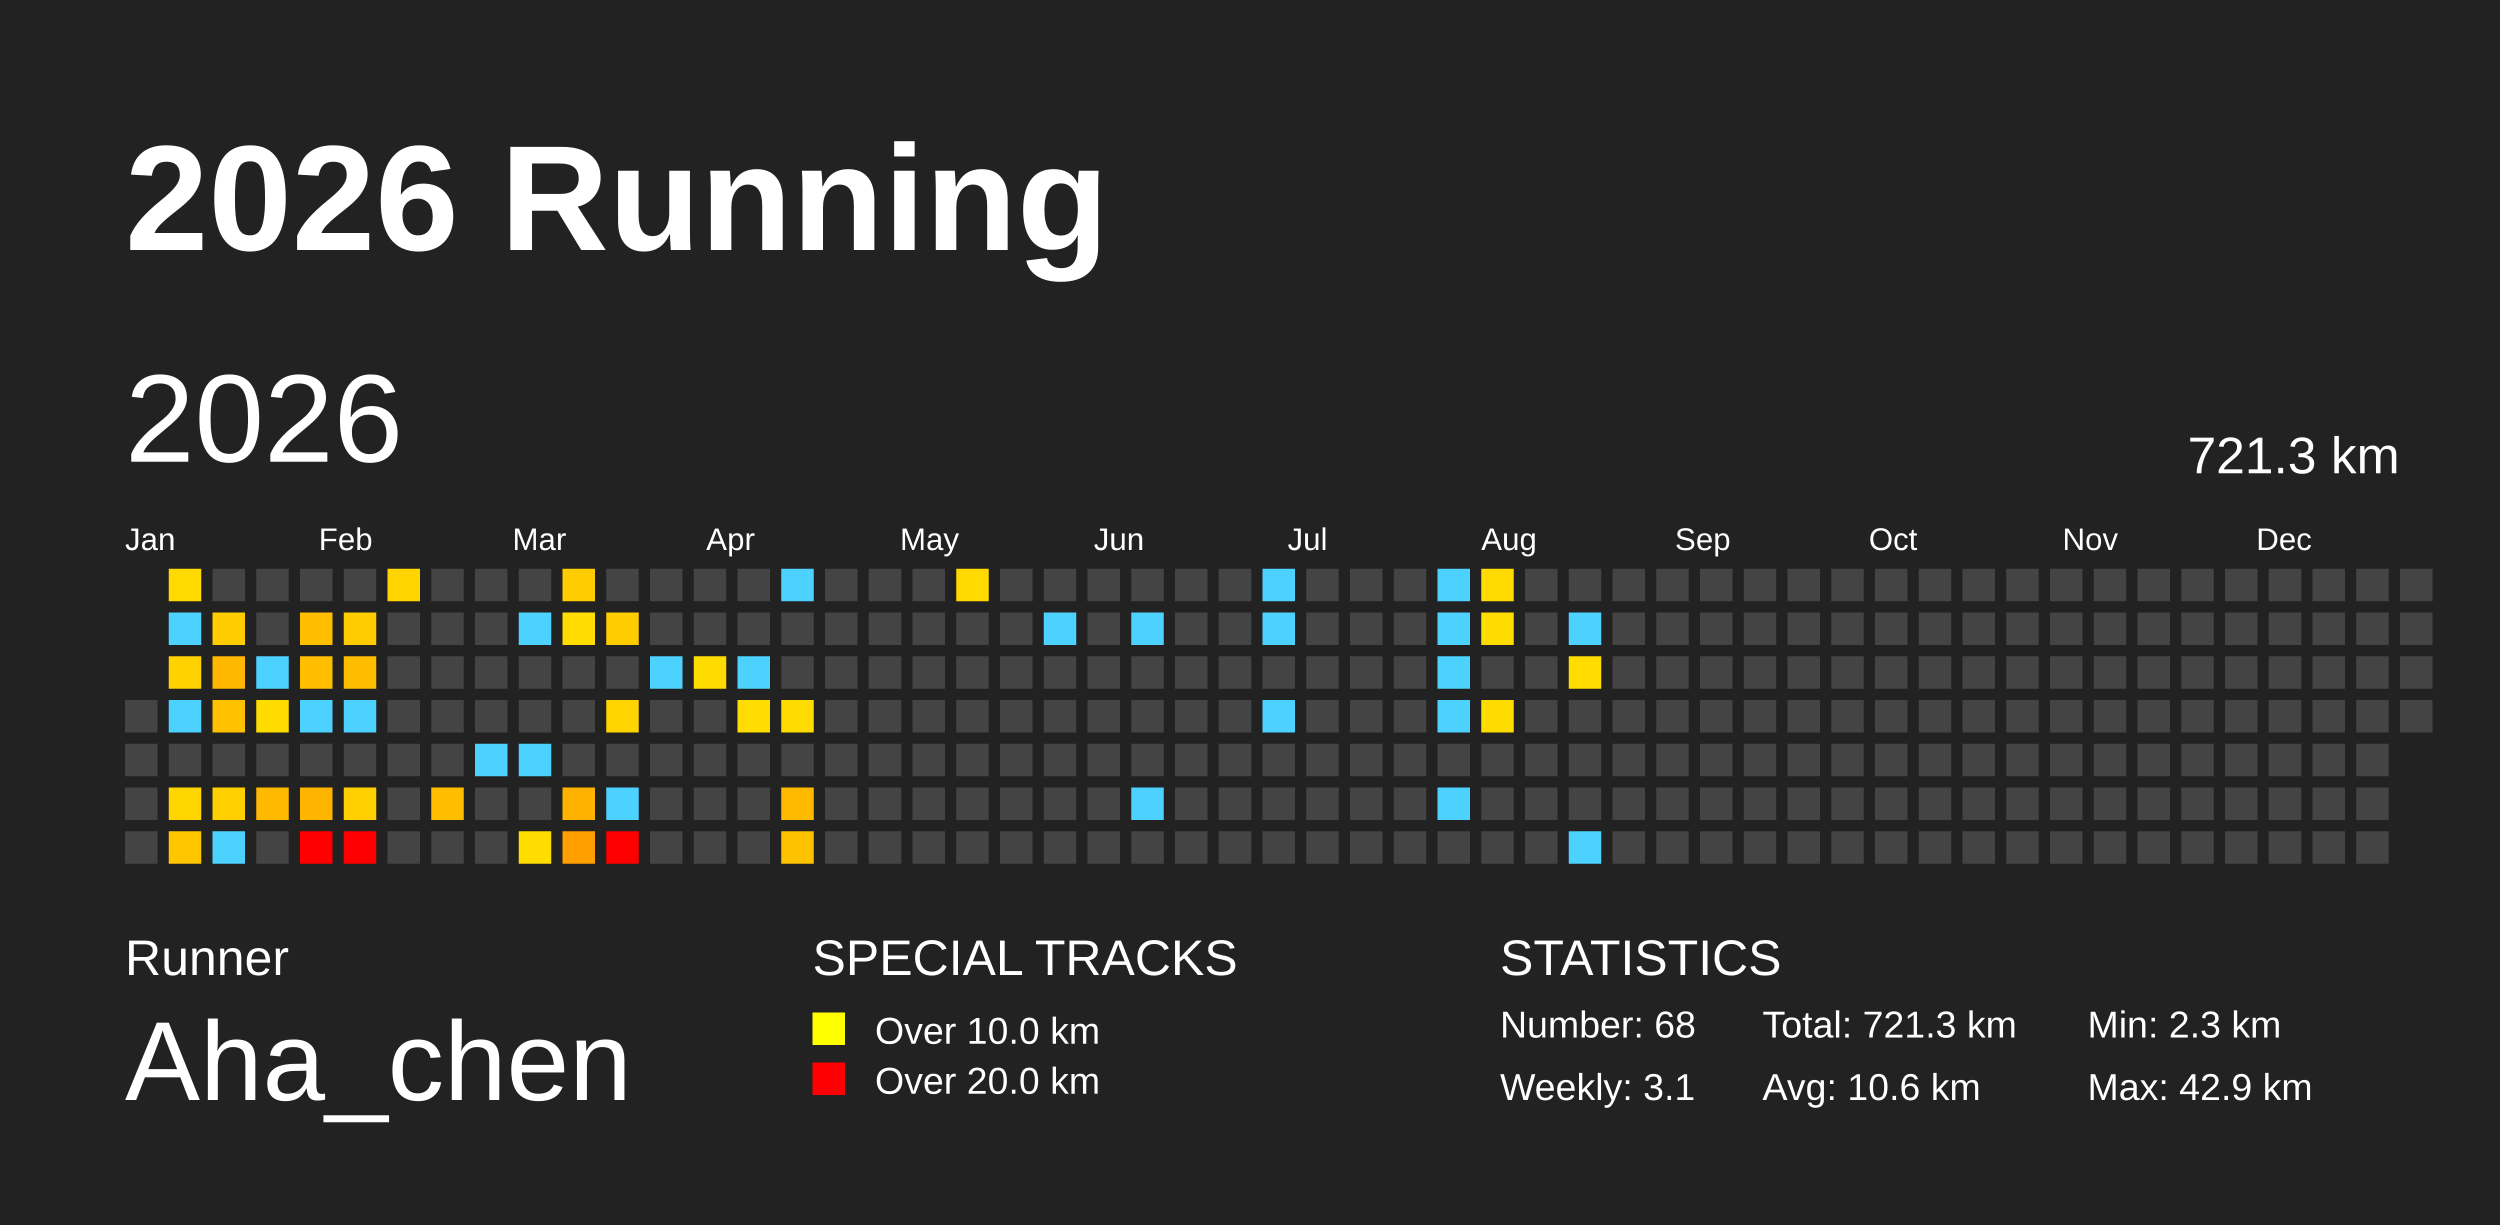
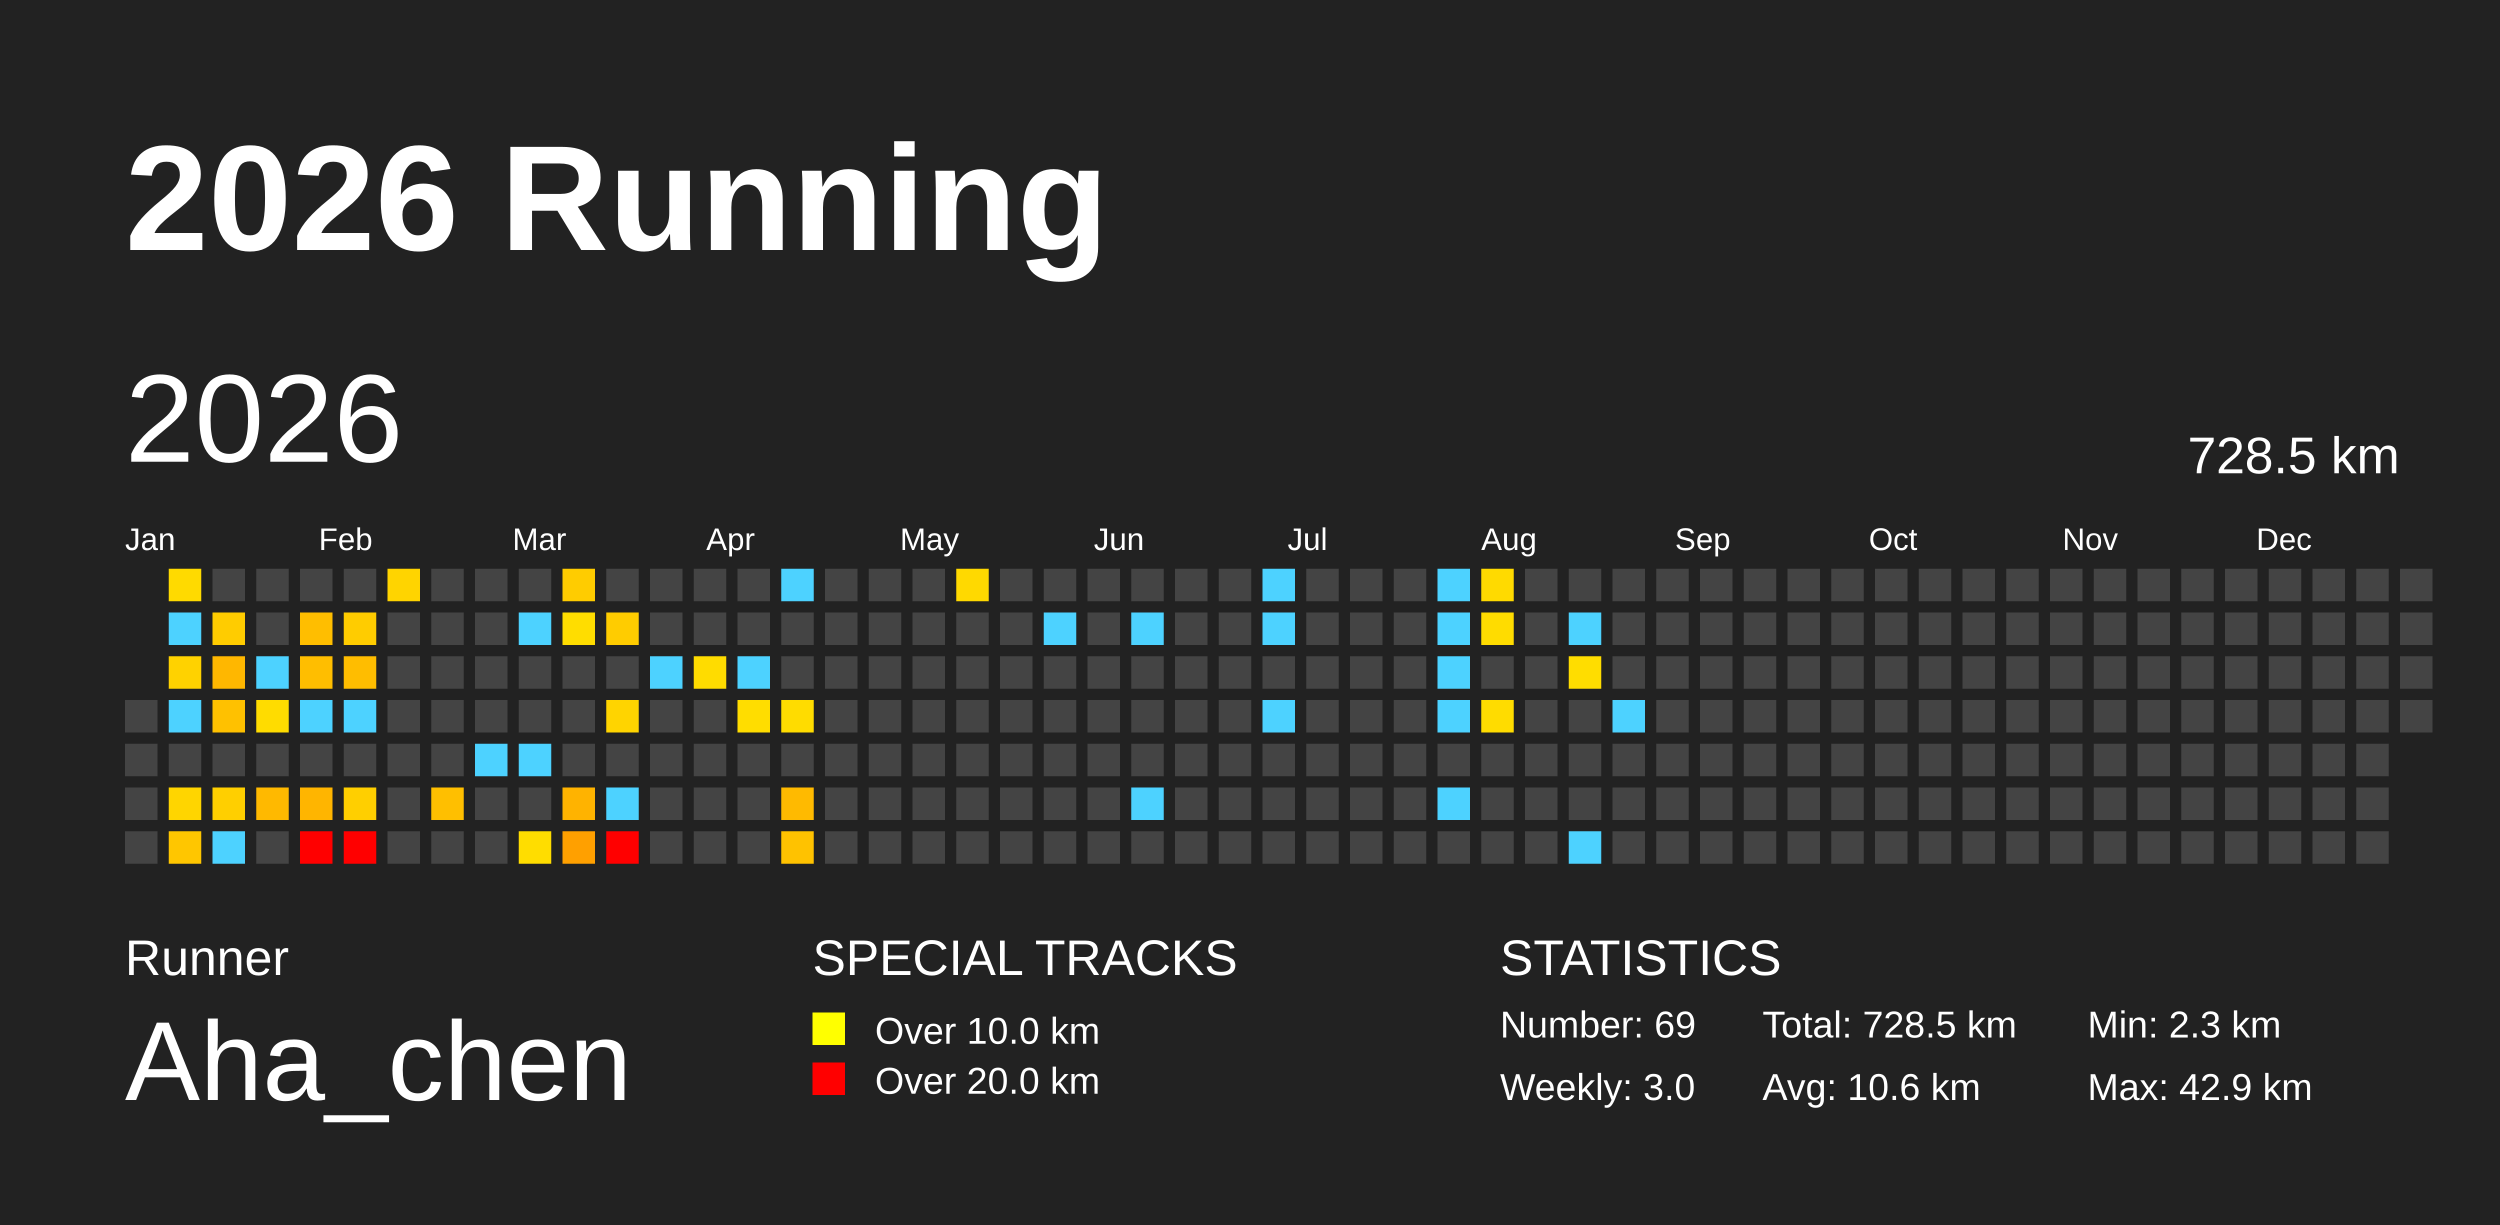
<svg xmlns="http://www.w3.org/2000/svg" baseProfile="full" height="98mm" version="1.1" viewBox="0,0,200,98" width="200mm">
  <defs />
  <rect fill="#222222" height="98" width="200" x="0" y="0" />
  <text fill="#FFFFFF" style="font-size:12px; font-family:Arial; font-weight:bold;" x="10" y="20">2026 Running</text>
  <text fill="#FFFFFF" style="font-size:4px; font-family:Arial" x="10" y="78">Runner</text>
  <text fill="#FFFFFF" style="font-size:9px; font-family:Arial" x="10" y="88">Aha_chen</text>
  <text fill="#FFFFFF" style="font-size:4px; font-family:Arial" x="65" y="78">SPECIAL TRACKS</text>
  <rect fill="yellow" height="2.6" width="2.6" x="65" y="81" />
  <text fill="#FFFFFF" style="font-size:3px; font-family:Arial" x="70" y="83.5">Over 10.0 km</text>
  <rect fill="red" height="2.6" width="2.6" x="65" y="85" />
  <text fill="#FFFFFF" style="font-size:3px; font-family:Arial" x="70" y="87.5">Over 20.0 km</text>
  <text fill="#FFFFFF" style="font-size:4px; font-family:Arial" x="120" y="78">STATISTICS</text>
-   <text fill="#FFFFFF" style="font-size:3px; font-family:Arial" x="120" y="83">Number: 68</text>
-   <text fill="#FFFFFF" style="font-size:3px; font-family:Arial" x="120" y="88">Weekly: 3.1</text>
-   <text fill="#FFFFFF" style="font-size:3px; font-family:Arial" x="141" y="83">Total: 721.3 km</text>
+   <text fill="#FFFFFF" style="font-size:3px; font-family:Arial" x="120" y="83">Number: 69</text>
+   <text fill="#FFFFFF" style="font-size:3px; font-family:Arial" x="120" y="88">Weekly: 3.0</text>
+   <text fill="#FFFFFF" style="font-size:3px; font-family:Arial" x="141" y="83">Total: 728.5 km</text>
  <text fill="#FFFFFF" style="font-size:3px; font-family:Arial" x="141" y="88">Avg: 10.6 km</text>
  <text fill="#FFFFFF" style="font-size:3px; font-family:Arial" x="167" y="83">Min: 2.3 km</text>
  <text fill="#FFFFFF" style="font-size:3px; font-family:Arial" x="167" y="88">Max: 42.9 km</text>
  <text dominant-baseline="hanging" fill="#FFFFFF" style="font-size:10.0px; font-family:Arial;" x="10" y="30">2026</text>
-   <text dominant-baseline="hanging" fill="#FFFFFF" style="font-size:4.125px; font-family:Arial;" x="175" y="35">721.3 km</text>
+   <text dominant-baseline="hanging" fill="#FFFFFF" style="font-size:4.125px; font-family:Arial;" x="175" y="35">728.5 km</text>
  <text fill="#FFFFFF" style="font-size:2.5px; font-family:Arial" x="10.0" y="44">Jan</text>
  <text fill="#FFFFFF" style="font-size:2.5px; font-family:Arial" x="25.5" y="44">Feb</text>
  <text fill="#FFFFFF" style="font-size:2.5px; font-family:Arial" x="41.0" y="44">Mar</text>
  <text fill="#FFFFFF" style="font-size:2.5px; font-family:Arial" x="56.5" y="44">Apr</text>
  <text fill="#FFFFFF" style="font-size:2.5px; font-family:Arial" x="72.0" y="44">May</text>
  <text fill="#FFFFFF" style="font-size:2.5px; font-family:Arial" x="87.5" y="44">Jun</text>
  <text fill="#FFFFFF" style="font-size:2.5px; font-family:Arial" x="103.0" y="44">Jul</text>
  <text fill="#FFFFFF" style="font-size:2.5px; font-family:Arial" x="118.5" y="44">Aug</text>
  <text fill="#FFFFFF" style="font-size:2.5px; font-family:Arial" x="134.0" y="44">Sep</text>
  <text fill="#FFFFFF" style="font-size:2.5px; font-family:Arial" x="149.5" y="44">Oct</text>
  <text fill="#FFFFFF" style="font-size:2.5px; font-family:Arial" x="165.0" y="44">Nov</text>
  <text fill="#FFFFFF" style="font-size:2.5px; font-family:Arial" x="180.5" y="44">Dec</text>
  <rect fill="#444444" height="2.6" width="2.6" x="10.0" y="56.0" />
  <rect fill="#444444" height="2.6" width="2.6" x="10.0" y="59.5" />
  <rect fill="#444444" height="2.6" width="2.6" x="10.0" y="63.0" />
  <rect fill="#444444" height="2.6" width="2.6" x="10.0" y="66.5" />
  <rect fill="#ffda00" height="2.6" width="2.6" x="13.5" y="45.5" />
  <rect fill="#4dd2ff" height="2.6" width="2.6" x="13.5" y="49.0" />
  <rect fill="#ffd200" height="2.6" width="2.6" x="13.5" y="52.5" />
  <rect fill="#4dd2ff" height="2.6" width="2.6" x="13.5" y="56.0" />
  <rect fill="#444444" height="2.6" width="2.6" x="13.5" y="59.5" />
  <rect fill="#ffd500" height="2.6" width="2.6" x="13.5" y="63.0" />
  <rect fill="#ffc600" height="2.6" width="2.6" x="13.5" y="66.5" />
  <rect fill="#444444" height="2.6" width="2.6" x="17.0" y="45.5" />
  <rect fill="#ffcc00" height="2.6" width="2.6" x="17.0" y="49.0" />
  <rect fill="#ffb700" height="2.6" width="2.6" x="17.0" y="52.5" />
  <rect fill="#ffc100" height="2.6" width="2.6" x="17.0" y="56.0" />
  <rect fill="#444444" height="2.6" width="2.6" x="17.0" y="59.5" />
  <rect fill="#ffcf00" height="2.6" width="2.6" x="17.0" y="63.0" />
  <rect fill="#4dd2ff" height="2.6" width="2.6" x="17.0" y="66.5" />
  <rect fill="#444444" height="2.6" width="2.6" x="20.5" y="45.5" />
  <rect fill="#444444" height="2.6" width="2.6" x="20.5" y="49.0" />
  <rect fill="#4dd2ff" height="2.6" width="2.6" x="20.5" y="52.5" />
  <rect fill="#ffdc00" height="2.6" width="2.6" x="20.5" y="56.0" />
  <rect fill="#444444" height="2.6" width="2.6" x="20.5" y="59.5" />
  <rect fill="#ffb900" height="2.6" width="2.6" x="20.5" y="63.0" />
  <rect fill="#444444" height="2.6" width="2.6" x="20.5" y="66.5" />
  <rect fill="#444444" height="2.6" width="2.6" x="24.0" y="45.5" />
  <rect fill="#ffbe00" height="2.6" width="2.6" x="24.0" y="49.0" />
  <rect fill="#ffbe00" height="2.6" width="2.6" x="24.0" y="52.5" />
  <rect fill="#4dd2ff" height="2.6" width="2.6" x="24.0" y="56.0" />
  <rect fill="#444444" height="2.6" width="2.6" x="24.0" y="59.5" />
  <rect fill="#ffb500" height="2.6" width="2.6" x="24.0" y="63.0" />
  <rect fill="red" height="2.6" width="2.6" x="24.0" y="66.5" />
  <rect fill="#444444" height="2.6" width="2.6" x="27.5" y="45.5" />
  <rect fill="#ffcc00" height="2.6" width="2.6" x="27.5" y="49.0" />
  <rect fill="#ffbd00" height="2.6" width="2.6" x="27.5" y="52.5" />
  <rect fill="#4dd2ff" height="2.6" width="2.6" x="27.5" y="56.0" />
  <rect fill="#444444" height="2.6" width="2.6" x="27.5" y="59.5" />
  <rect fill="#ffcf00" height="2.6" width="2.6" x="27.5" y="63.0" />
  <rect fill="red" height="2.6" width="2.6" x="27.5" y="66.5" />
  <rect fill="#ffd400" height="2.6" width="2.6" x="31.0" y="45.5" />
  <rect fill="#444444" height="2.6" width="2.6" x="31.0" y="49.0" />
  <rect fill="#444444" height="2.6" width="2.6" x="31.0" y="52.5" />
  <rect fill="#444444" height="2.6" width="2.6" x="31.0" y="56.0" />
  <rect fill="#444444" height="2.6" width="2.6" x="31.0" y="59.5" />
  <rect fill="#444444" height="2.6" width="2.6" x="31.0" y="63.0" />
  <rect fill="#444444" height="2.6" width="2.6" x="31.0" y="66.5" />
  <rect fill="#444444" height="2.6" width="2.6" x="34.5" y="45.5" />
  <rect fill="#444444" height="2.6" width="2.6" x="34.5" y="49.0" />
  <rect fill="#444444" height="2.6" width="2.6" x="34.5" y="52.5" />
  <rect fill="#444444" height="2.6" width="2.6" x="34.5" y="56.0" />
  <rect fill="#444444" height="2.6" width="2.6" x="34.5" y="59.5" />
  <rect fill="#ffbf00" height="2.6" width="2.6" x="34.5" y="63.0" />
  <rect fill="#444444" height="2.6" width="2.6" x="34.5" y="66.5" />
  <rect fill="#444444" height="2.6" width="2.6" x="38.0" y="45.5" />
  <rect fill="#444444" height="2.6" width="2.6" x="38.0" y="49.0" />
  <rect fill="#444444" height="2.6" width="2.6" x="38.0" y="52.5" />
  <rect fill="#444444" height="2.6" width="2.6" x="38.0" y="56.0" />
  <rect fill="#4dd2ff" height="2.6" width="2.6" x="38.0" y="59.5" />
  <rect fill="#444444" height="2.6" width="2.6" x="38.0" y="63.0" />
  <rect fill="#444444" height="2.6" width="2.6" x="38.0" y="66.5" />
  <rect fill="#444444" height="2.6" width="2.6" x="41.5" y="45.5" />
  <rect fill="#4dd2ff" height="2.6" width="2.6" x="41.5" y="49.0" />
  <rect fill="#444444" height="2.6" width="2.6" x="41.5" y="52.5" />
  <rect fill="#444444" height="2.6" width="2.6" x="41.5" y="56.0" />
  <rect fill="#4dd2ff" height="2.6" width="2.6" x="41.5" y="59.5" />
  <rect fill="#444444" height="2.6" width="2.6" x="41.5" y="63.0" />
  <rect fill="#ffdd00" height="2.6" width="2.6" x="41.5" y="66.5" />
  <rect fill="#ffcc00" height="2.6" width="2.6" x="45.0" y="45.5" />
  <rect fill="#ffdd00" height="2.6" width="2.6" x="45.0" y="49.0" />
  <rect fill="#444444" height="2.6" width="2.6" x="45.0" y="52.5" />
  <rect fill="#444444" height="2.6" width="2.6" x="45.0" y="56.0" />
  <rect fill="#444444" height="2.6" width="2.6" x="45.0" y="59.5" />
  <rect fill="#ffb300" height="2.6" width="2.6" x="45.0" y="63.0" />
  <rect fill="#ffa000" height="2.6" width="2.6" x="45.0" y="66.5" />
  <rect fill="#444444" height="2.6" width="2.6" x="48.5" y="45.5" />
  <rect fill="#ffcc00" height="2.6" width="2.6" x="48.5" y="49.0" />
  <rect fill="#444444" height="2.6" width="2.6" x="48.5" y="52.5" />
  <rect fill="#ffd400" height="2.6" width="2.6" x="48.5" y="56.0" />
  <rect fill="#444444" height="2.6" width="2.6" x="48.5" y="59.5" />
  <rect fill="#4dd2ff" height="2.6" width="2.6" x="48.5" y="63.0" />
  <rect fill="red" height="2.6" width="2.6" x="48.5" y="66.5" />
  <rect fill="#444444" height="2.6" width="2.6" x="52.0" y="45.5" />
  <rect fill="#444444" height="2.6" width="2.6" x="52.0" y="49.0" />
  <rect fill="#4dd2ff" height="2.6" width="2.6" x="52.0" y="52.5" />
  <rect fill="#444444" height="2.6" width="2.6" x="52.0" y="56.0" />
  <rect fill="#444444" height="2.6" width="2.6" x="52.0" y="59.5" />
  <rect fill="#444444" height="2.6" width="2.6" x="52.0" y="63.0" />
  <rect fill="#444444" height="2.6" width="2.6" x="52.0" y="66.5" />
  <rect fill="#444444" height="2.6" width="2.6" x="55.5" y="45.5" />
  <rect fill="#444444" height="2.6" width="2.6" x="55.5" y="49.0" />
  <rect fill="#ffdc00" height="2.6" width="2.6" x="55.5" y="52.5" />
  <rect fill="#444444" height="2.6" width="2.6" x="55.5" y="56.0" />
  <rect fill="#444444" height="2.6" width="2.6" x="55.5" y="59.5" />
  <rect fill="#444444" height="2.6" width="2.6" x="55.5" y="63.0" />
  <rect fill="#444444" height="2.6" width="2.6" x="55.5" y="66.5" />
  <rect fill="#444444" height="2.6" width="2.6" x="59.0" y="45.5" />
  <rect fill="#444444" height="2.6" width="2.6" x="59.0" y="49.0" />
  <rect fill="#4dd2ff" height="2.6" width="2.6" x="59.0" y="52.5" />
  <rect fill="#ffdd00" height="2.6" width="2.6" x="59.0" y="56.0" />
  <rect fill="#444444" height="2.6" width="2.6" x="59.0" y="59.5" />
  <rect fill="#444444" height="2.6" width="2.6" x="59.0" y="63.0" />
  <rect fill="#444444" height="2.6" width="2.6" x="59.0" y="66.5" />
  <rect fill="#4dd2ff" height="2.6" width="2.6" x="62.5" y="45.5" />
  <rect fill="#444444" height="2.6" width="2.6" x="62.5" y="49.0" />
  <rect fill="#444444" height="2.6" width="2.6" x="62.5" y="52.5" />
  <rect fill="#ffdc00" height="2.6" width="2.6" x="62.5" y="56.0" />
  <rect fill="#444444" height="2.6" width="2.6" x="62.5" y="59.5" />
  <rect fill="#ffba00" height="2.6" width="2.6" x="62.5" y="63.0" />
  <rect fill="#ffc200" height="2.6" width="2.6" x="62.5" y="66.5" />
  <rect fill="#444444" height="2.6" width="2.6" x="66.0" y="45.5" />
  <rect fill="#444444" height="2.6" width="2.6" x="66.0" y="49.0" />
  <rect fill="#444444" height="2.6" width="2.6" x="66.0" y="52.5" />
  <rect fill="#444444" height="2.6" width="2.6" x="66.0" y="56.0" />
  <rect fill="#444444" height="2.6" width="2.6" x="66.0" y="59.5" />
  <rect fill="#444444" height="2.6" width="2.6" x="66.0" y="63.0" />
  <rect fill="#444444" height="2.6" width="2.6" x="66.0" y="66.5" />
  <rect fill="#444444" height="2.6" width="2.6" x="69.5" y="45.5" />
  <rect fill="#444444" height="2.6" width="2.6" x="69.5" y="49.0" />
  <rect fill="#444444" height="2.6" width="2.6" x="69.5" y="52.5" />
  <rect fill="#444444" height="2.6" width="2.6" x="69.5" y="56.0" />
  <rect fill="#444444" height="2.6" width="2.6" x="69.5" y="59.5" />
  <rect fill="#444444" height="2.6" width="2.6" x="69.5" y="63.0" />
  <rect fill="#444444" height="2.6" width="2.6" x="69.5" y="66.5" />
  <rect fill="#444444" height="2.6" width="2.6" x="73.0" y="45.5" />
  <rect fill="#444444" height="2.6" width="2.6" x="73.0" y="49.0" />
  <rect fill="#444444" height="2.6" width="2.6" x="73.0" y="52.5" />
  <rect fill="#444444" height="2.6" width="2.6" x="73.0" y="56.0" />
  <rect fill="#444444" height="2.6" width="2.6" x="73.0" y="59.5" />
  <rect fill="#444444" height="2.6" width="2.6" x="73.0" y="63.0" />
  <rect fill="#444444" height="2.6" width="2.6" x="73.0" y="66.5" />
  <rect fill="#ffd900" height="2.6" width="2.6" x="76.5" y="45.5" />
  <rect fill="#444444" height="2.6" width="2.6" x="76.5" y="49.0" />
  <rect fill="#444444" height="2.6" width="2.6" x="76.5" y="52.5" />
  <rect fill="#444444" height="2.6" width="2.6" x="76.5" y="56.0" />
  <rect fill="#444444" height="2.6" width="2.6" x="76.5" y="59.5" />
  <rect fill="#444444" height="2.6" width="2.6" x="76.5" y="63.0" />
  <rect fill="#444444" height="2.6" width="2.6" x="76.5" y="66.5" />
  <rect fill="#444444" height="2.6" width="2.6" x="80.0" y="45.5" />
  <rect fill="#444444" height="2.6" width="2.6" x="80.0" y="49.0" />
  <rect fill="#444444" height="2.6" width="2.6" x="80.0" y="52.5" />
  <rect fill="#444444" height="2.6" width="2.6" x="80.0" y="56.0" />
  <rect fill="#444444" height="2.6" width="2.6" x="80.0" y="59.5" />
  <rect fill="#444444" height="2.6" width="2.6" x="80.0" y="63.0" />
  <rect fill="#444444" height="2.6" width="2.6" x="80.0" y="66.5" />
  <rect fill="#444444" height="2.6" width="2.6" x="83.5" y="45.5" />
  <rect fill="#4dd2ff" height="2.6" width="2.6" x="83.5" y="49.0" />
  <rect fill="#444444" height="2.6" width="2.6" x="83.5" y="52.5" />
  <rect fill="#444444" height="2.6" width="2.6" x="83.5" y="56.0" />
  <rect fill="#444444" height="2.6" width="2.6" x="83.5" y="59.5" />
  <rect fill="#444444" height="2.6" width="2.6" x="83.5" y="63.0" />
  <rect fill="#444444" height="2.6" width="2.6" x="83.5" y="66.5" />
  <rect fill="#444444" height="2.6" width="2.6" x="87.0" y="45.5" />
  <rect fill="#444444" height="2.6" width="2.6" x="87.0" y="49.0" />
  <rect fill="#444444" height="2.6" width="2.6" x="87.0" y="52.5" />
  <rect fill="#444444" height="2.6" width="2.6" x="87.0" y="56.0" />
  <rect fill="#444444" height="2.6" width="2.6" x="87.0" y="59.5" />
  <rect fill="#444444" height="2.6" width="2.6" x="87.0" y="63.0" />
  <rect fill="#444444" height="2.6" width="2.6" x="87.0" y="66.5" />
  <rect fill="#444444" height="2.6" width="2.6" x="90.5" y="45.5" />
  <rect fill="#4dd2ff" height="2.6" width="2.6" x="90.5" y="49.0" />
  <rect fill="#444444" height="2.6" width="2.6" x="90.5" y="52.5" />
  <rect fill="#444444" height="2.6" width="2.6" x="90.5" y="56.0" />
  <rect fill="#444444" height="2.6" width="2.6" x="90.5" y="59.5" />
  <rect fill="#4dd2ff" height="2.6" width="2.6" x="90.5" y="63.0" />
  <rect fill="#444444" height="2.6" width="2.6" x="90.5" y="66.5" />
  <rect fill="#444444" height="2.6" width="2.6" x="94.0" y="45.5" />
  <rect fill="#444444" height="2.6" width="2.6" x="94.0" y="49.0" />
  <rect fill="#444444" height="2.6" width="2.6" x="94.0" y="52.5" />
  <rect fill="#444444" height="2.6" width="2.6" x="94.0" y="56.0" />
  <rect fill="#444444" height="2.6" width="2.6" x="94.0" y="59.5" />
  <rect fill="#444444" height="2.6" width="2.6" x="94.0" y="63.0" />
  <rect fill="#444444" height="2.6" width="2.6" x="94.0" y="66.5" />
  <rect fill="#444444" height="2.6" width="2.6" x="97.5" y="45.5" />
  <rect fill="#444444" height="2.6" width="2.6" x="97.5" y="49.0" />
  <rect fill="#444444" height="2.6" width="2.6" x="97.5" y="52.5" />
  <rect fill="#444444" height="2.6" width="2.6" x="97.5" y="56.0" />
  <rect fill="#444444" height="2.6" width="2.6" x="97.5" y="59.5" />
  <rect fill="#444444" height="2.6" width="2.6" x="97.5" y="63.0" />
  <rect fill="#444444" height="2.6" width="2.6" x="97.5" y="66.5" />
  <rect fill="#4dd2ff" height="2.6" width="2.6" x="101.0" y="45.5" />
  <rect fill="#4dd2ff" height="2.6" width="2.6" x="101.0" y="49.0" />
  <rect fill="#444444" height="2.6" width="2.6" x="101.0" y="52.5" />
  <rect fill="#4dd2ff" height="2.6" width="2.6" x="101.0" y="56.0" />
  <rect fill="#444444" height="2.6" width="2.6" x="101.0" y="59.5" />
  <rect fill="#444444" height="2.6" width="2.6" x="101.0" y="63.0" />
  <rect fill="#444444" height="2.6" width="2.6" x="101.0" y="66.5" />
  <rect fill="#444444" height="2.6" width="2.6" x="104.5" y="45.5" />
  <rect fill="#444444" height="2.6" width="2.6" x="104.5" y="49.0" />
  <rect fill="#444444" height="2.6" width="2.6" x="104.5" y="52.5" />
  <rect fill="#444444" height="2.6" width="2.6" x="104.5" y="56.0" />
  <rect fill="#444444" height="2.6" width="2.6" x="104.5" y="59.5" />
  <rect fill="#444444" height="2.6" width="2.6" x="104.5" y="63.0" />
  <rect fill="#444444" height="2.6" width="2.6" x="104.5" y="66.5" />
  <rect fill="#444444" height="2.6" width="2.6" x="108.0" y="45.5" />
  <rect fill="#444444" height="2.6" width="2.6" x="108.0" y="49.0" />
  <rect fill="#444444" height="2.6" width="2.6" x="108.0" y="52.5" />
  <rect fill="#444444" height="2.6" width="2.6" x="108.0" y="56.0" />
  <rect fill="#444444" height="2.6" width="2.6" x="108.0" y="59.5" />
  <rect fill="#444444" height="2.6" width="2.6" x="108.0" y="63.0" />
  <rect fill="#444444" height="2.6" width="2.6" x="108.0" y="66.5" />
  <rect fill="#444444" height="2.6" width="2.6" x="111.5" y="45.5" />
  <rect fill="#444444" height="2.6" width="2.6" x="111.5" y="49.0" />
  <rect fill="#444444" height="2.6" width="2.6" x="111.5" y="52.5" />
  <rect fill="#444444" height="2.6" width="2.6" x="111.5" y="56.0" />
  <rect fill="#444444" height="2.6" width="2.6" x="111.5" y="59.5" />
  <rect fill="#444444" height="2.6" width="2.6" x="111.5" y="63.0" />
  <rect fill="#444444" height="2.6" width="2.6" x="111.5" y="66.5" />
  <rect fill="#4dd2ff" height="2.6" width="2.6" x="115.0" y="45.5" />
  <rect fill="#4dd2ff" height="2.6" width="2.6" x="115.0" y="49.0" />
  <rect fill="#4dd2ff" height="2.6" width="2.6" x="115.0" y="52.5" />
  <rect fill="#4dd2ff" height="2.6" width="2.6" x="115.0" y="56.0" />
  <rect fill="#444444" height="2.6" width="2.6" x="115.0" y="59.5" />
  <rect fill="#4dd2ff" height="2.6" width="2.6" x="115.0" y="63.0" />
  <rect fill="#444444" height="2.6" width="2.6" x="115.0" y="66.5" />
  <rect fill="#ffda00" height="2.6" width="2.6" x="118.5" y="45.5" />
  <rect fill="#ffdc00" height="2.6" width="2.6" x="118.5" y="49.0" />
  <rect fill="#444444" height="2.6" width="2.6" x="118.5" y="52.5" />
  <rect fill="#ffdc00" height="2.6" width="2.6" x="118.5" y="56.0" />
  <rect fill="#444444" height="2.6" width="2.6" x="118.5" y="59.5" />
  <rect fill="#444444" height="2.6" width="2.6" x="118.5" y="63.0" />
  <rect fill="#444444" height="2.6" width="2.6" x="118.5" y="66.5" />
  <rect fill="#444444" height="2.6" width="2.6" x="122.0" y="45.5" />
  <rect fill="#444444" height="2.6" width="2.6" x="122.0" y="49.0" />
  <rect fill="#444444" height="2.6" width="2.6" x="122.0" y="52.5" />
  <rect fill="#444444" height="2.6" width="2.6" x="122.0" y="56.0" />
  <rect fill="#444444" height="2.6" width="2.6" x="122.0" y="59.5" />
  <rect fill="#444444" height="2.6" width="2.6" x="122.0" y="63.0" />
  <rect fill="#444444" height="2.6" width="2.6" x="122.0" y="66.5" />
  <rect fill="#444444" height="2.6" width="2.6" x="125.5" y="45.5" />
  <rect fill="#4dd2ff" height="2.6" width="2.6" x="125.5" y="49.0" />
  <rect fill="#ffdd00" height="2.6" width="2.6" x="125.5" y="52.5" />
  <rect fill="#444444" height="2.6" width="2.6" x="125.5" y="56.0" />
  <rect fill="#444444" height="2.6" width="2.6" x="125.5" y="59.5" />
  <rect fill="#444444" height="2.6" width="2.6" x="125.5" y="63.0" />
  <rect fill="#4dd2ff" height="2.6" width="2.6" x="125.5" y="66.5" />
  <rect fill="#444444" height="2.6" width="2.6" x="129.0" y="45.5" />
  <rect fill="#444444" height="2.6" width="2.6" x="129.0" y="49.0" />
  <rect fill="#444444" height="2.6" width="2.6" x="129.0" y="52.5" />
-   <rect fill="#444444" height="2.6" width="2.6" x="129.0" y="56.0" />
+   <rect fill="#4dd2ff" height="2.6" width="2.6" x="129.0" y="56.0" />
  <rect fill="#444444" height="2.6" width="2.6" x="129.0" y="59.5" />
  <rect fill="#444444" height="2.6" width="2.6" x="129.0" y="63.0" />
  <rect fill="#444444" height="2.6" width="2.6" x="129.0" y="66.5" />
  <rect fill="#444444" height="2.6" width="2.6" x="132.5" y="45.5" />
  <rect fill="#444444" height="2.6" width="2.6" x="132.5" y="49.0" />
  <rect fill="#444444" height="2.6" width="2.6" x="132.5" y="52.5" />
  <rect fill="#444444" height="2.6" width="2.6" x="132.5" y="56.0" />
  <rect fill="#444444" height="2.6" width="2.6" x="132.5" y="59.5" />
  <rect fill="#444444" height="2.6" width="2.6" x="132.5" y="63.0" />
  <rect fill="#444444" height="2.6" width="2.6" x="132.5" y="66.5" />
  <rect fill="#444444" height="2.6" width="2.6" x="136.0" y="45.5" />
  <rect fill="#444444" height="2.6" width="2.6" x="136.0" y="49.0" />
  <rect fill="#444444" height="2.6" width="2.6" x="136.0" y="52.5" />
  <rect fill="#444444" height="2.6" width="2.6" x="136.0" y="56.0" />
  <rect fill="#444444" height="2.6" width="2.6" x="136.0" y="59.5" />
  <rect fill="#444444" height="2.6" width="2.6" x="136.0" y="63.0" />
  <rect fill="#444444" height="2.6" width="2.6" x="136.0" y="66.5" />
  <rect fill="#444444" height="2.6" width="2.6" x="139.5" y="45.5" />
  <rect fill="#444444" height="2.6" width="2.6" x="139.5" y="49.0" />
  <rect fill="#444444" height="2.6" width="2.6" x="139.5" y="52.5" />
  <rect fill="#444444" height="2.6" width="2.6" x="139.5" y="56.0" />
  <rect fill="#444444" height="2.6" width="2.6" x="139.5" y="59.5" />
  <rect fill="#444444" height="2.6" width="2.6" x="139.5" y="63.0" />
  <rect fill="#444444" height="2.6" width="2.6" x="139.5" y="66.5" />
  <rect fill="#444444" height="2.6" width="2.6" x="143.0" y="45.5" />
  <rect fill="#444444" height="2.6" width="2.6" x="143.0" y="49.0" />
  <rect fill="#444444" height="2.6" width="2.6" x="143.0" y="52.5" />
  <rect fill="#444444" height="2.6" width="2.6" x="143.0" y="56.0" />
  <rect fill="#444444" height="2.6" width="2.6" x="143.0" y="59.5" />
  <rect fill="#444444" height="2.6" width="2.6" x="143.0" y="63.0" />
  <rect fill="#444444" height="2.6" width="2.6" x="143.0" y="66.5" />
  <rect fill="#444444" height="2.6" width="2.6" x="146.5" y="45.5" />
  <rect fill="#444444" height="2.6" width="2.6" x="146.5" y="49.0" />
  <rect fill="#444444" height="2.6" width="2.6" x="146.5" y="52.5" />
  <rect fill="#444444" height="2.6" width="2.6" x="146.5" y="56.0" />
  <rect fill="#444444" height="2.6" width="2.6" x="146.5" y="59.5" />
  <rect fill="#444444" height="2.6" width="2.6" x="146.5" y="63.0" />
  <rect fill="#444444" height="2.6" width="2.6" x="146.5" y="66.5" />
  <rect fill="#444444" height="2.6" width="2.6" x="150.0" y="45.5" />
  <rect fill="#444444" height="2.6" width="2.6" x="150.0" y="49.0" />
  <rect fill="#444444" height="2.6" width="2.6" x="150.0" y="52.5" />
  <rect fill="#444444" height="2.6" width="2.6" x="150.0" y="56.0" />
  <rect fill="#444444" height="2.6" width="2.6" x="150.0" y="59.5" />
  <rect fill="#444444" height="2.6" width="2.6" x="150.0" y="63.0" />
  <rect fill="#444444" height="2.6" width="2.6" x="150.0" y="66.5" />
  <rect fill="#444444" height="2.6" width="2.6" x="153.5" y="45.5" />
  <rect fill="#444444" height="2.6" width="2.6" x="153.5" y="49.0" />
  <rect fill="#444444" height="2.6" width="2.6" x="153.5" y="52.5" />
  <rect fill="#444444" height="2.6" width="2.6" x="153.5" y="56.0" />
  <rect fill="#444444" height="2.6" width="2.6" x="153.5" y="59.5" />
  <rect fill="#444444" height="2.6" width="2.6" x="153.5" y="63.0" />
  <rect fill="#444444" height="2.6" width="2.6" x="153.5" y="66.5" />
  <rect fill="#444444" height="2.6" width="2.6" x="157.0" y="45.5" />
  <rect fill="#444444" height="2.6" width="2.6" x="157.0" y="49.0" />
  <rect fill="#444444" height="2.6" width="2.6" x="157.0" y="52.5" />
  <rect fill="#444444" height="2.6" width="2.6" x="157.0" y="56.0" />
  <rect fill="#444444" height="2.6" width="2.6" x="157.0" y="59.5" />
  <rect fill="#444444" height="2.6" width="2.6" x="157.0" y="63.0" />
  <rect fill="#444444" height="2.6" width="2.6" x="157.0" y="66.5" />
  <rect fill="#444444" height="2.6" width="2.6" x="160.5" y="45.5" />
  <rect fill="#444444" height="2.6" width="2.6" x="160.5" y="49.0" />
  <rect fill="#444444" height="2.6" width="2.6" x="160.5" y="52.5" />
  <rect fill="#444444" height="2.6" width="2.6" x="160.5" y="56.0" />
  <rect fill="#444444" height="2.6" width="2.6" x="160.5" y="59.5" />
  <rect fill="#444444" height="2.6" width="2.6" x="160.5" y="63.0" />
  <rect fill="#444444" height="2.6" width="2.6" x="160.5" y="66.5" />
  <rect fill="#444444" height="2.6" width="2.6" x="164.0" y="45.5" />
  <rect fill="#444444" height="2.6" width="2.6" x="164.0" y="49.0" />
  <rect fill="#444444" height="2.6" width="2.6" x="164.0" y="52.5" />
  <rect fill="#444444" height="2.6" width="2.6" x="164.0" y="56.0" />
  <rect fill="#444444" height="2.6" width="2.6" x="164.0" y="59.5" />
  <rect fill="#444444" height="2.6" width="2.6" x="164.0" y="63.0" />
  <rect fill="#444444" height="2.6" width="2.6" x="164.0" y="66.5" />
  <rect fill="#444444" height="2.6" width="2.6" x="167.5" y="45.5" />
  <rect fill="#444444" height="2.6" width="2.6" x="167.5" y="49.0" />
  <rect fill="#444444" height="2.6" width="2.6" x="167.5" y="52.5" />
  <rect fill="#444444" height="2.6" width="2.6" x="167.5" y="56.0" />
  <rect fill="#444444" height="2.6" width="2.6" x="167.5" y="59.5" />
  <rect fill="#444444" height="2.6" width="2.6" x="167.5" y="63.0" />
  <rect fill="#444444" height="2.6" width="2.6" x="167.5" y="66.5" />
  <rect fill="#444444" height="2.6" width="2.6" x="171.0" y="45.5" />
  <rect fill="#444444" height="2.6" width="2.6" x="171.0" y="49.0" />
  <rect fill="#444444" height="2.6" width="2.6" x="171.0" y="52.5" />
  <rect fill="#444444" height="2.6" width="2.6" x="171.0" y="56.0" />
  <rect fill="#444444" height="2.6" width="2.6" x="171.0" y="59.5" />
  <rect fill="#444444" height="2.6" width="2.6" x="171.0" y="63.0" />
  <rect fill="#444444" height="2.6" width="2.6" x="171.0" y="66.5" />
  <rect fill="#444444" height="2.6" width="2.6" x="174.5" y="45.5" />
  <rect fill="#444444" height="2.6" width="2.6" x="174.5" y="49.0" />
  <rect fill="#444444" height="2.6" width="2.6" x="174.5" y="52.5" />
  <rect fill="#444444" height="2.6" width="2.6" x="174.5" y="56.0" />
  <rect fill="#444444" height="2.6" width="2.6" x="174.5" y="59.5" />
  <rect fill="#444444" height="2.6" width="2.6" x="174.5" y="63.0" />
  <rect fill="#444444" height="2.6" width="2.6" x="174.5" y="66.5" />
  <rect fill="#444444" height="2.6" width="2.6" x="178.0" y="45.5" />
  <rect fill="#444444" height="2.6" width="2.6" x="178.0" y="49.0" />
  <rect fill="#444444" height="2.6" width="2.6" x="178.0" y="52.5" />
  <rect fill="#444444" height="2.6" width="2.6" x="178.0" y="56.0" />
  <rect fill="#444444" height="2.6" width="2.6" x="178.0" y="59.5" />
  <rect fill="#444444" height="2.6" width="2.6" x="178.0" y="63.0" />
  <rect fill="#444444" height="2.6" width="2.6" x="178.0" y="66.5" />
  <rect fill="#444444" height="2.6" width="2.6" x="181.5" y="45.5" />
  <rect fill="#444444" height="2.6" width="2.6" x="181.5" y="49.0" />
  <rect fill="#444444" height="2.6" width="2.6" x="181.5" y="52.5" />
  <rect fill="#444444" height="2.6" width="2.6" x="181.5" y="56.0" />
  <rect fill="#444444" height="2.6" width="2.6" x="181.5" y="59.5" />
  <rect fill="#444444" height="2.6" width="2.6" x="181.5" y="63.0" />
  <rect fill="#444444" height="2.6" width="2.6" x="181.5" y="66.5" />
  <rect fill="#444444" height="2.6" width="2.6" x="185.0" y="45.5" />
  <rect fill="#444444" height="2.6" width="2.6" x="185.0" y="49.0" />
  <rect fill="#444444" height="2.6" width="2.6" x="185.0" y="52.5" />
  <rect fill="#444444" height="2.6" width="2.6" x="185.0" y="56.0" />
  <rect fill="#444444" height="2.6" width="2.6" x="185.0" y="59.5" />
  <rect fill="#444444" height="2.6" width="2.6" x="185.0" y="63.0" />
  <rect fill="#444444" height="2.6" width="2.6" x="185.0" y="66.5" />
  <rect fill="#444444" height="2.6" width="2.6" x="188.5" y="45.5" />
  <rect fill="#444444" height="2.6" width="2.6" x="188.5" y="49.0" />
  <rect fill="#444444" height="2.6" width="2.6" x="188.5" y="52.5" />
  <rect fill="#444444" height="2.6" width="2.6" x="188.5" y="56.0" />
  <rect fill="#444444" height="2.6" width="2.6" x="188.5" y="59.5" />
  <rect fill="#444444" height="2.6" width="2.6" x="188.5" y="63.0" />
  <rect fill="#444444" height="2.6" width="2.6" x="188.5" y="66.5" />
  <rect fill="#444444" height="2.6" width="2.6" x="192.0" y="45.5" />
  <rect fill="#444444" height="2.6" width="2.6" x="192.0" y="49.0" />
  <rect fill="#444444" height="2.6" width="2.6" x="192.0" y="52.5" />
  <rect fill="#444444" height="2.6" width="2.6" x="192.0" y="56.0" />
</svg>
